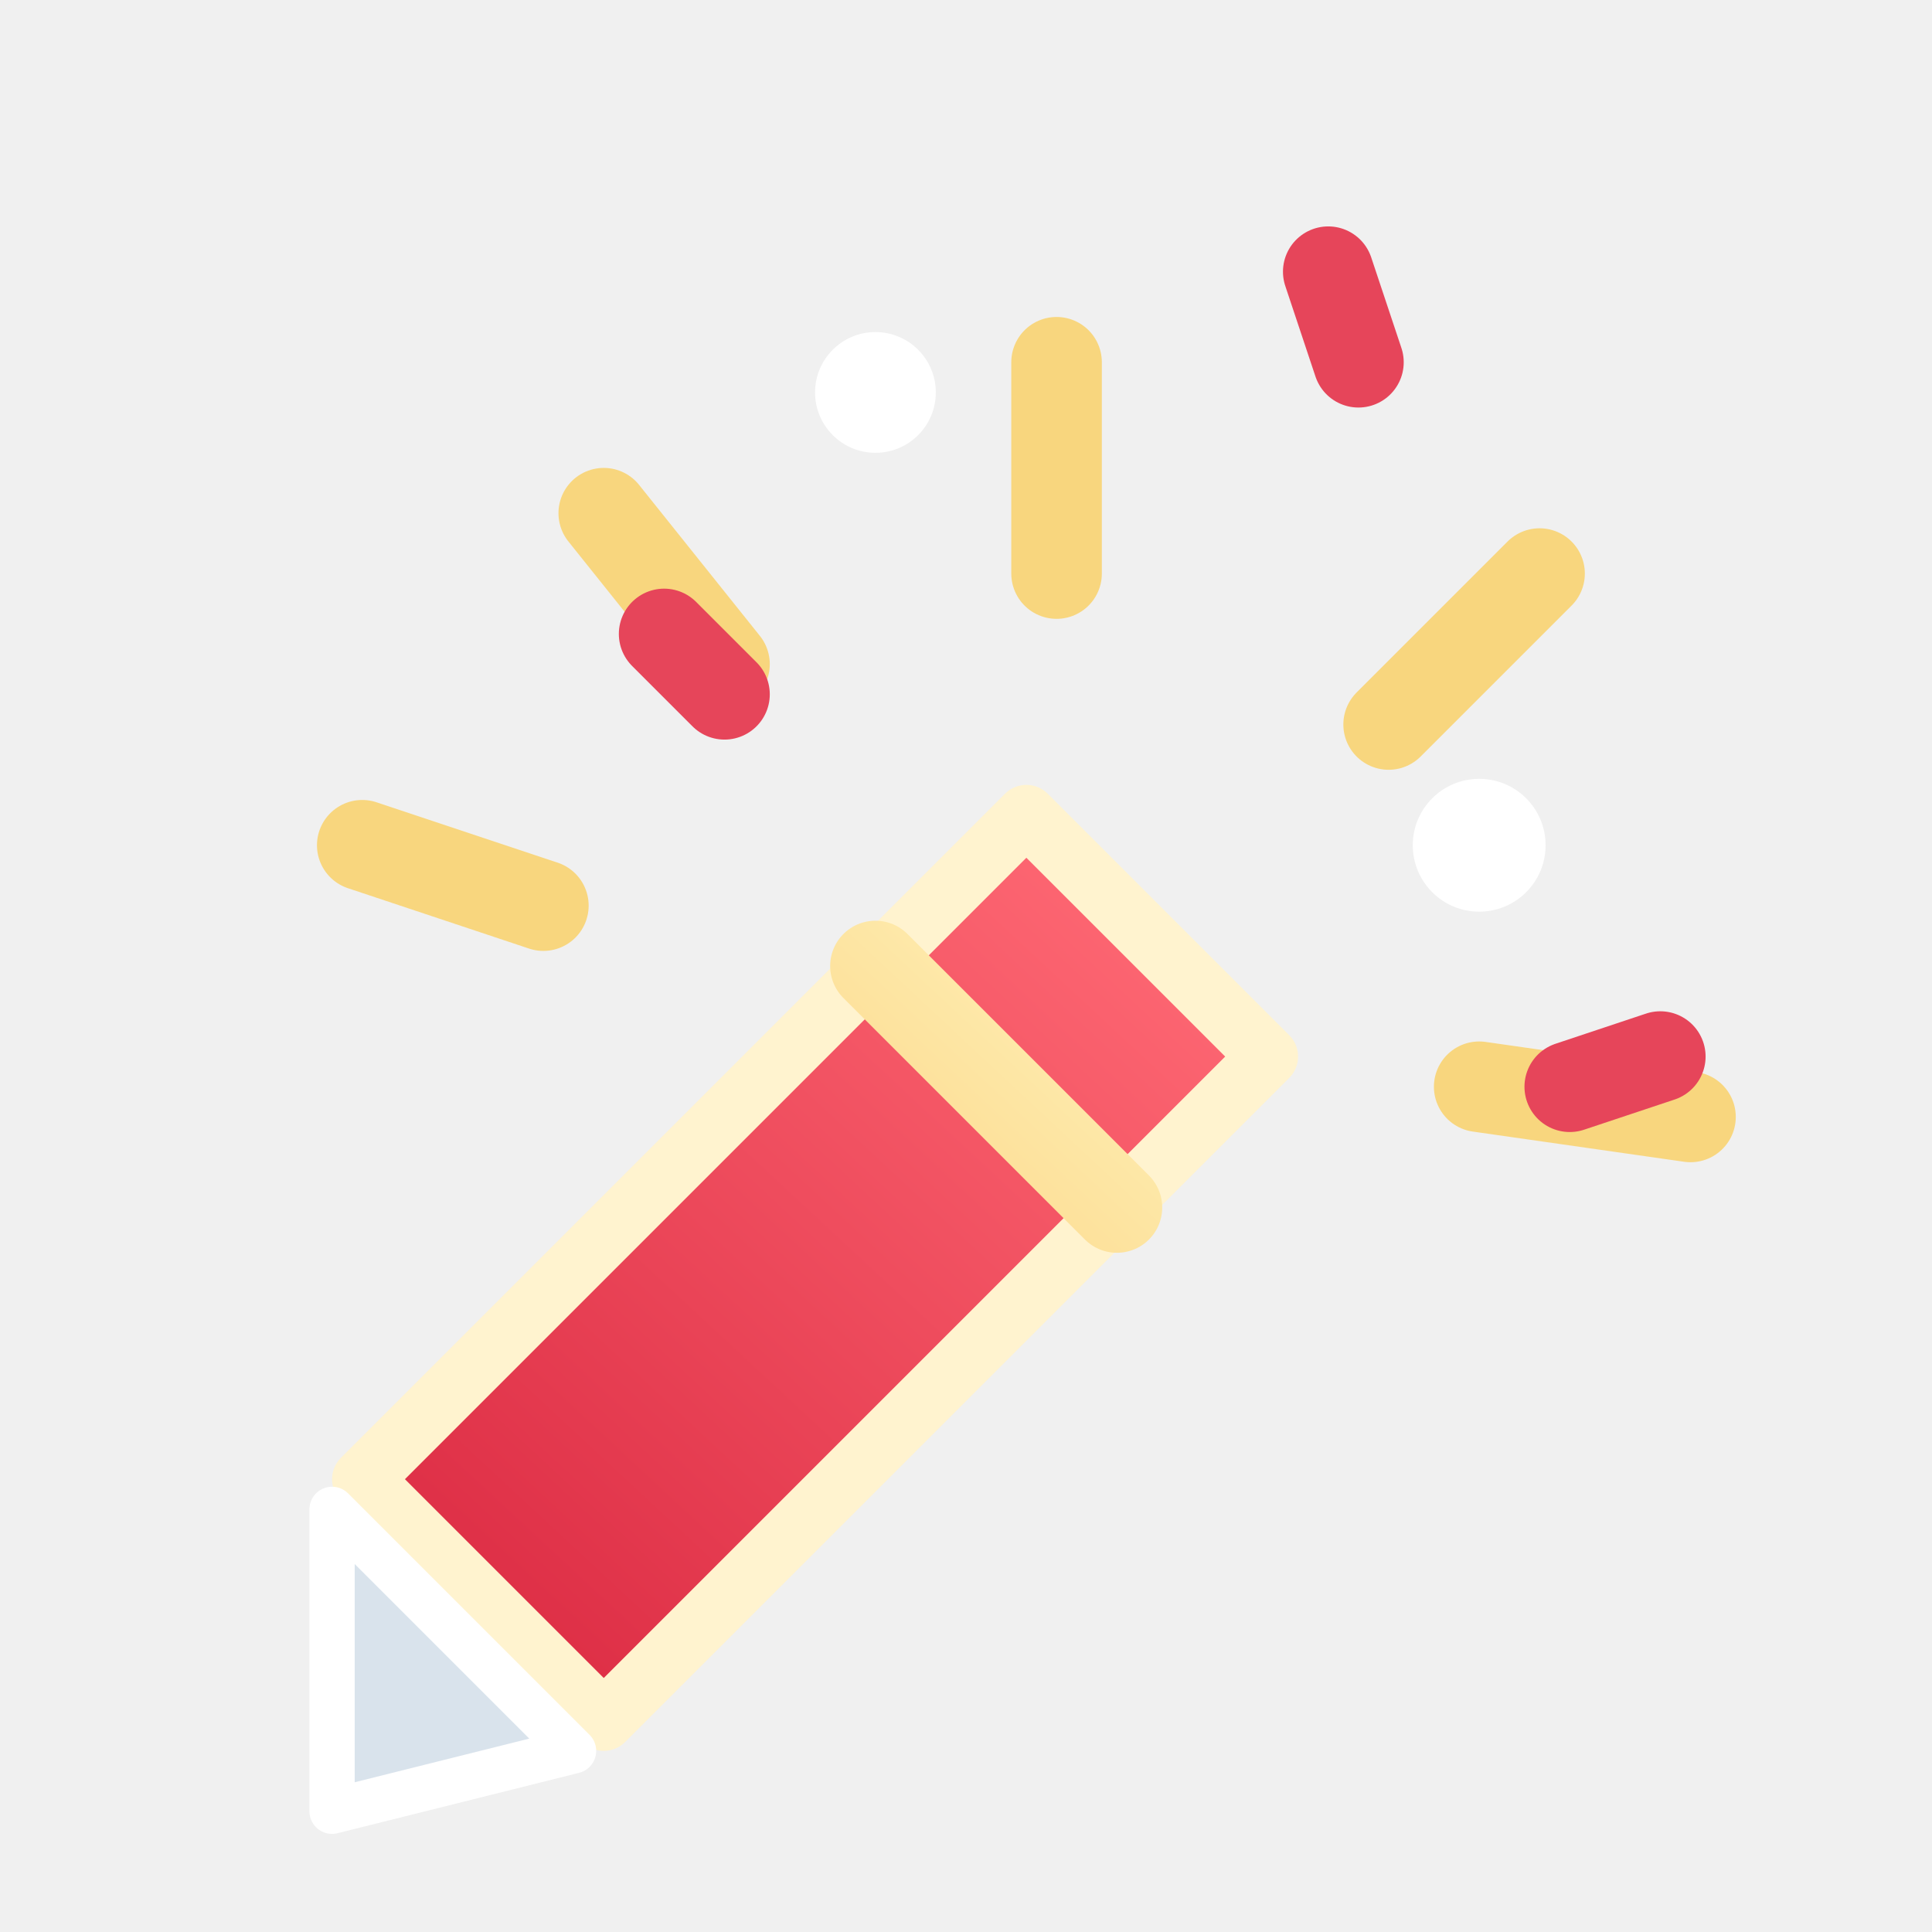
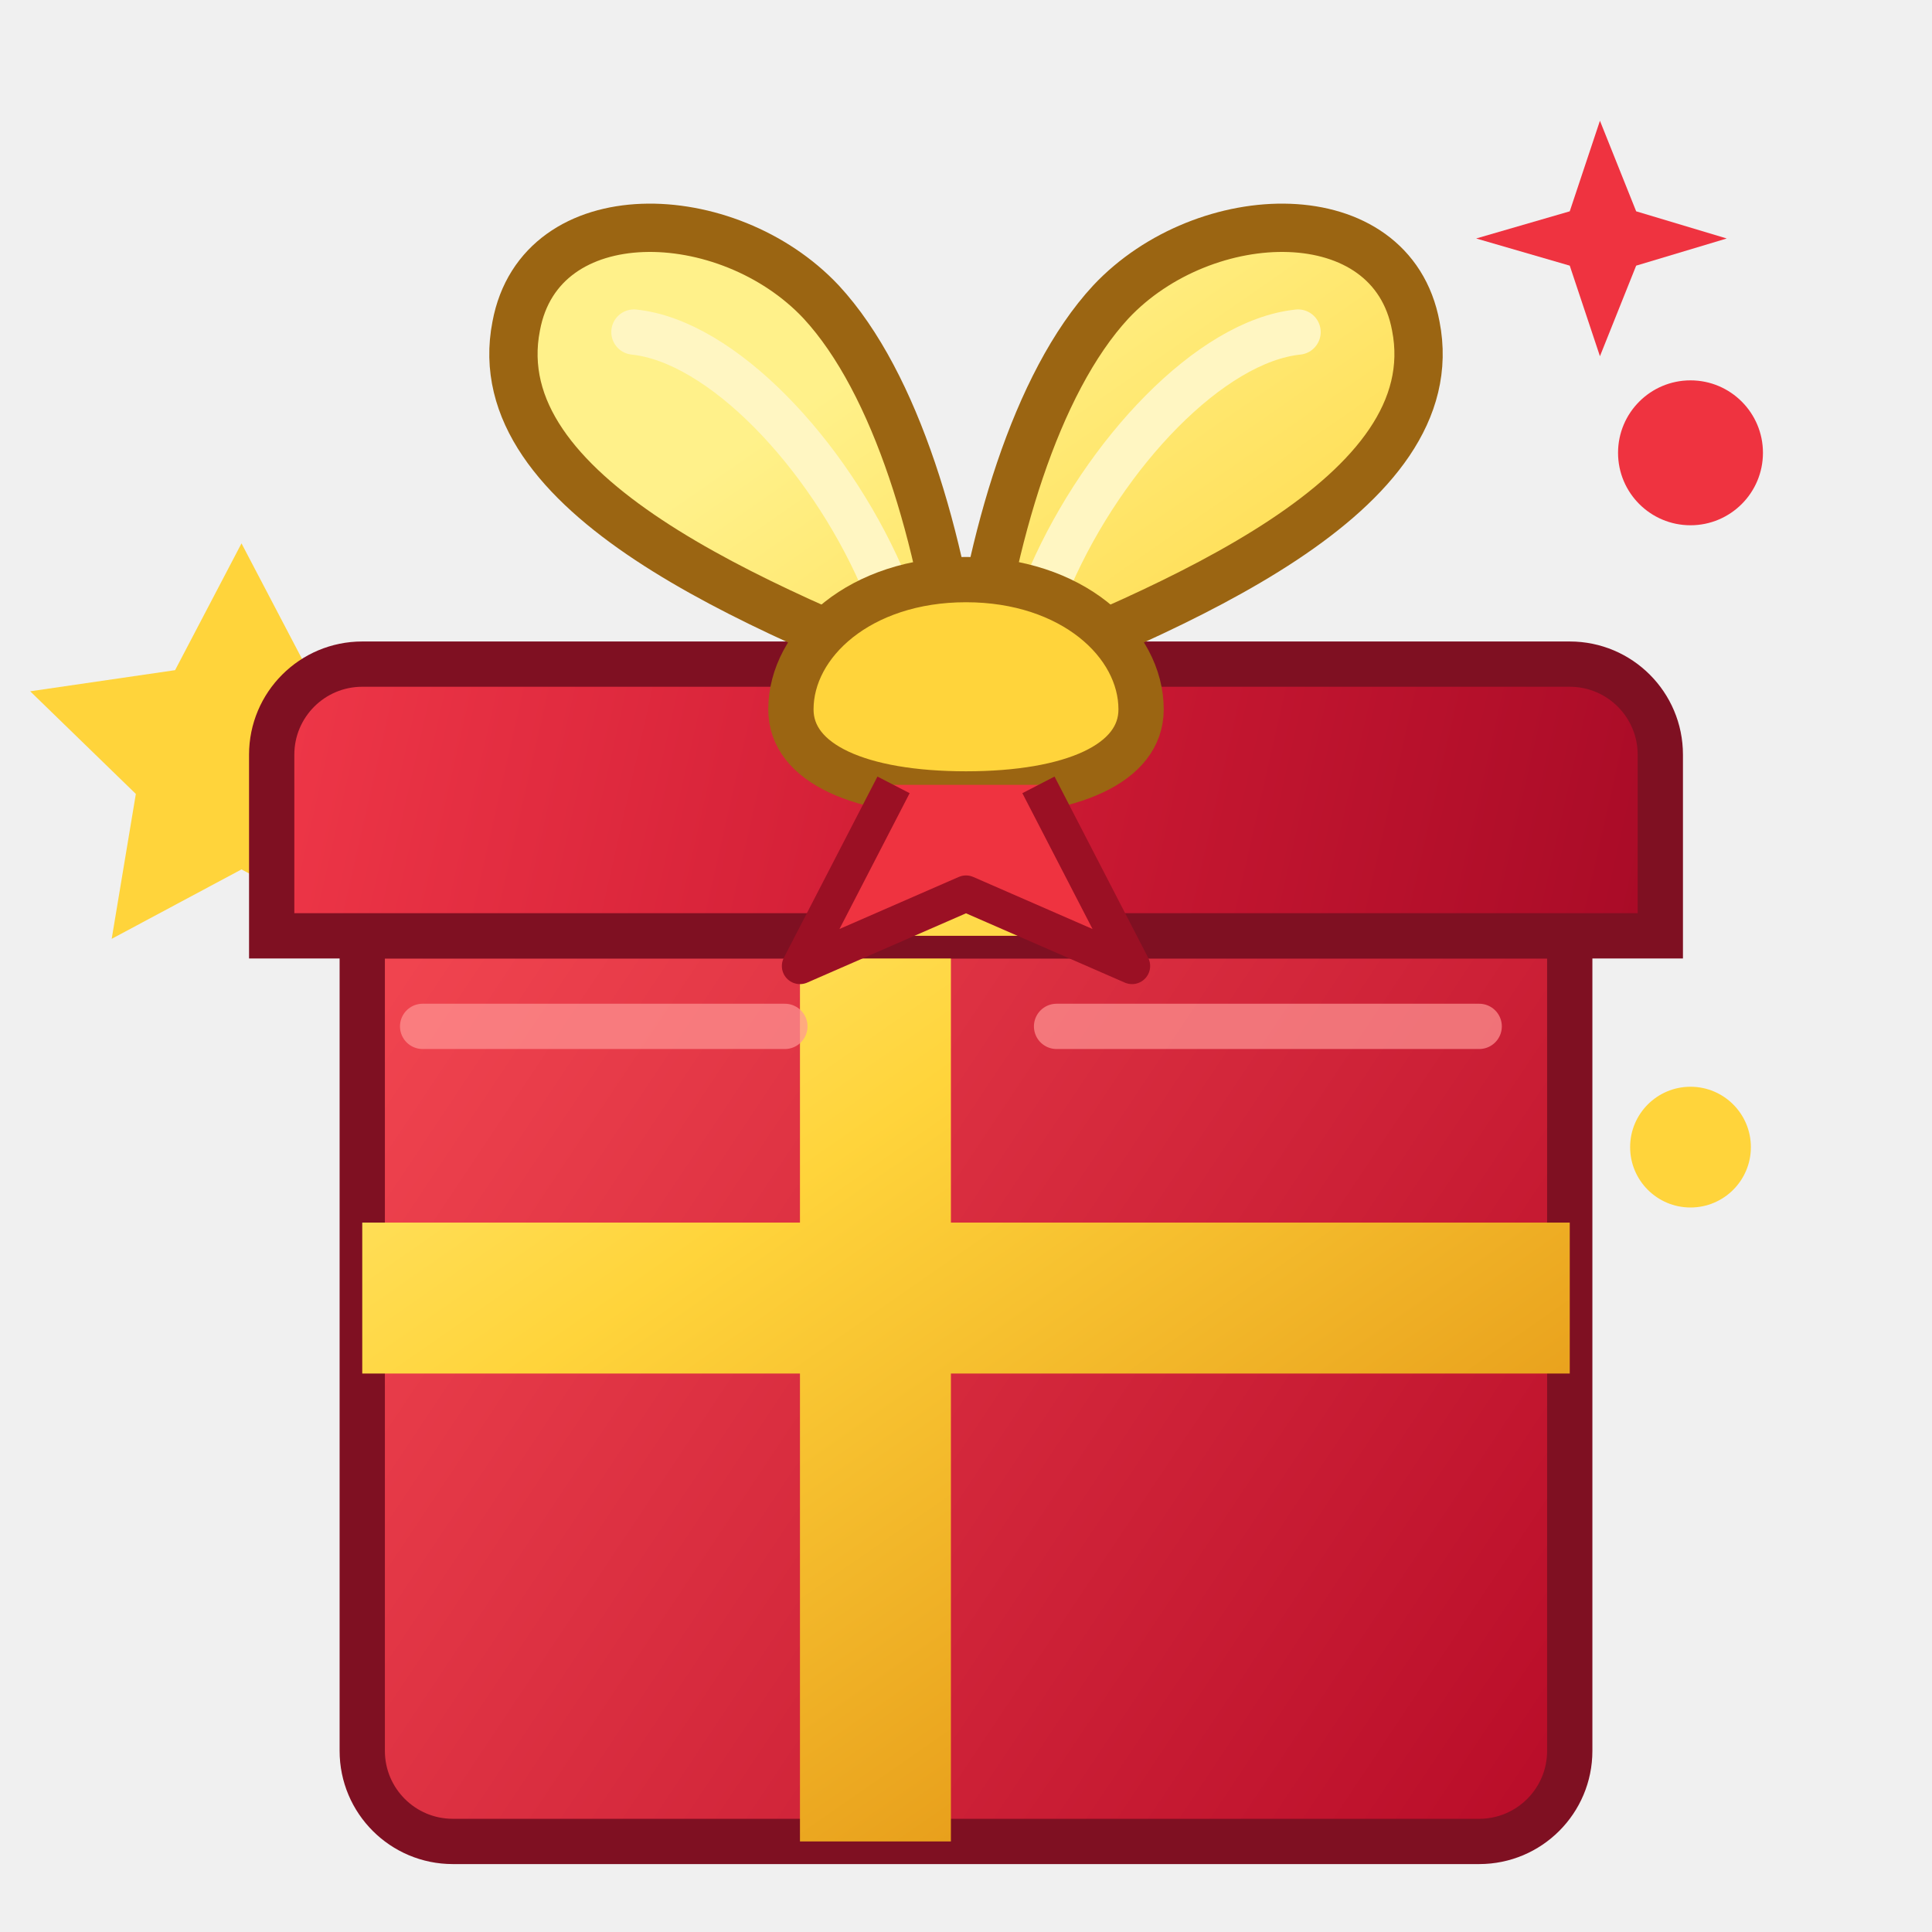
- <svg xmlns="http://www.w3.org/2000/svg" viewBox="0 0 64 64" fill="none">
+ <svg xmlns="http://www.w3.org/2000/svg" viewBox="0 0 64 64" fill="none" role="img" aria-label="Regalo de cumpleaños con los colores de Cataluña">
  <defs>
-     <linearGradient id="p" x1="10" y1="54" x2="36" y2="26" gradientUnits="userSpaceOnUse">
-       <stop stop-color="#d9263f" />
-       <stop offset="1" stop-color="#ff6a75" />
+     <linearGradient id="box" x1="12" y1="34" x2="51" y2="60" gradientUnits="userSpaceOnUse">
+       <stop stop-color="#f0444f" />
+       <stop offset="1" stop-color="#b90d29" />
    </linearGradient>
-     <linearGradient id="g" x1="23" y1="47" x2="37" y2="32" gradientUnits="userSpaceOnUse">
-       <stop stop-color="#f8c76b" />
-       <stop offset="1" stop-color="#fff0b7" />
+     <linearGradient id="gold" x1="20" y1="18" x2="45" y2="54" gradientUnits="userSpaceOnUse">
+       <stop stop-color="#fff18a" />
+       <stop offset=".48" stop-color="#ffd43b" />
+       <stop offset="1" stop-color="#e69b19" />
+     </linearGradient>
+     <linearGradient id="lid" x1="10" y1="23" x2="54" y2="33" gradientUnits="userSpaceOnUse">
+       <stop stop-color="#ed3647" />
+       <stop offset=".5" stop-color="#cf1b34" />
+       <stop offset="1" stop-color="#a90b27" />
    </linearGradient>
  </defs>
-   <path d="M12 49 34 27l8 8-22 22-8-8Z" fill="url(#p)" stroke="#fff3cf" stroke-width="2" stroke-linejoin="round" />
-   <path d="m11 50 8 8-8 2 0-10Z" fill="#d9e3ec" stroke="#fff" stroke-width="1.5" stroke-linejoin="round" />
-   <path d="m29 32 8 8" stroke="url(#g)" stroke-width="3" stroke-linecap="round" />
-   <path d="M35 12v7m16 0-5 5m-22-2-4-5m29 19 7 1m-38-7-6-2" stroke="#f8d67e" stroke-width="3" stroke-linecap="round" />
-   <path d="m44 9 1 3m-23 9 2 2m31 12-3 1" stroke="#e6455a" stroke-width="3" stroke-linecap="round" />
-   <circle cx="49" cy="28" r="2.2" fill="#fff" />
-   <circle cx="29" cy="13" r="2" fill="#fff" />
+   <path d="m8 18 2.2 4.2 4.8.7-3.5 3.4.8 4.8L8 28.8l-4.3 2.3.8-4.8L1 22.9l4.8-.7L8 18Z" fill="#ffd43b" />
+   <circle cx="56" cy="15" r="2.4" fill="#ef3340" />
+   <circle cx="56" cy="38" r="2" fill="#ffd43b" />
+   <path d="m53 4 1.2 3 3 .9-3 .9-1.2 3-1-3-3.1-.9 3.1-.9 1-3Z" fill="#ef3340" />
+   <path d="M12 31h40v27a3 3 0 0 1-3 3H15a3 3 0 0 1-3-3V31Z" fill="url(#box)" stroke="#7f1022" stroke-width="1.5" />
+   <path d="M12 43h40M29 31v30" stroke="url(#gold)" stroke-width="5" />
+   <path d="M14 34h12M35 34h14" stroke="#ff9694" stroke-opacity=".7" stroke-width="1.5" stroke-linecap="round" />
+   <path d="M9 25a3 3 0 0 1 3-3h40a3 3 0 0 1 3 3v6H9v-6Z" fill="url(#lid)" stroke="#7f1022" stroke-width="1.5" />
+   <path d="M29 22h6v9h-6z" fill="url(#gold)" />
+   <path d="M31.8 22.8C25 20.1 16 16.4 17.1 10.8c.8-4.3 7-4.1 10.1-.8 2.5 2.7 4 7.9 4.6 12.8Z" fill="url(#gold)" stroke="#9b6512" stroke-width="1.6" stroke-linejoin="round" />
+   <path d="M32.2 22.8c6.8-2.7 15.8-6.4 14.7-12-.8-4.3-7-4.1-10.1-.8-2.5 2.7-4 7.9-4.6 12.8Z" fill="url(#gold)" stroke="#9b6512" stroke-width="1.6" stroke-linejoin="round" />
+   <path d="M21 11c2.9.3 6.4 4 8.2 8.1M43 11c-2.9.3-6.4 4-8.2 8.1" stroke="#fff6c2" stroke-width="1.5" stroke-linecap="round" />
+   <path d="M32 19.2c-3.5 0-5.8 2.1-5.8 4.3 0 1.8 2.3 2.8 5.8 2.8s5.8-1 5.8-2.8c0-2.2-2.3-4.3-5.8-4.3Z" fill="#ffd43b" stroke="#9b6512" stroke-width="1.5" />
+   <path d="M29.6 26 26.5 32l5.5-2.4 5.5 2.4-3.1-6" fill="#ef3340" stroke="#9b1024" stroke-width="1.2" stroke-linejoin="round" />
</svg>
